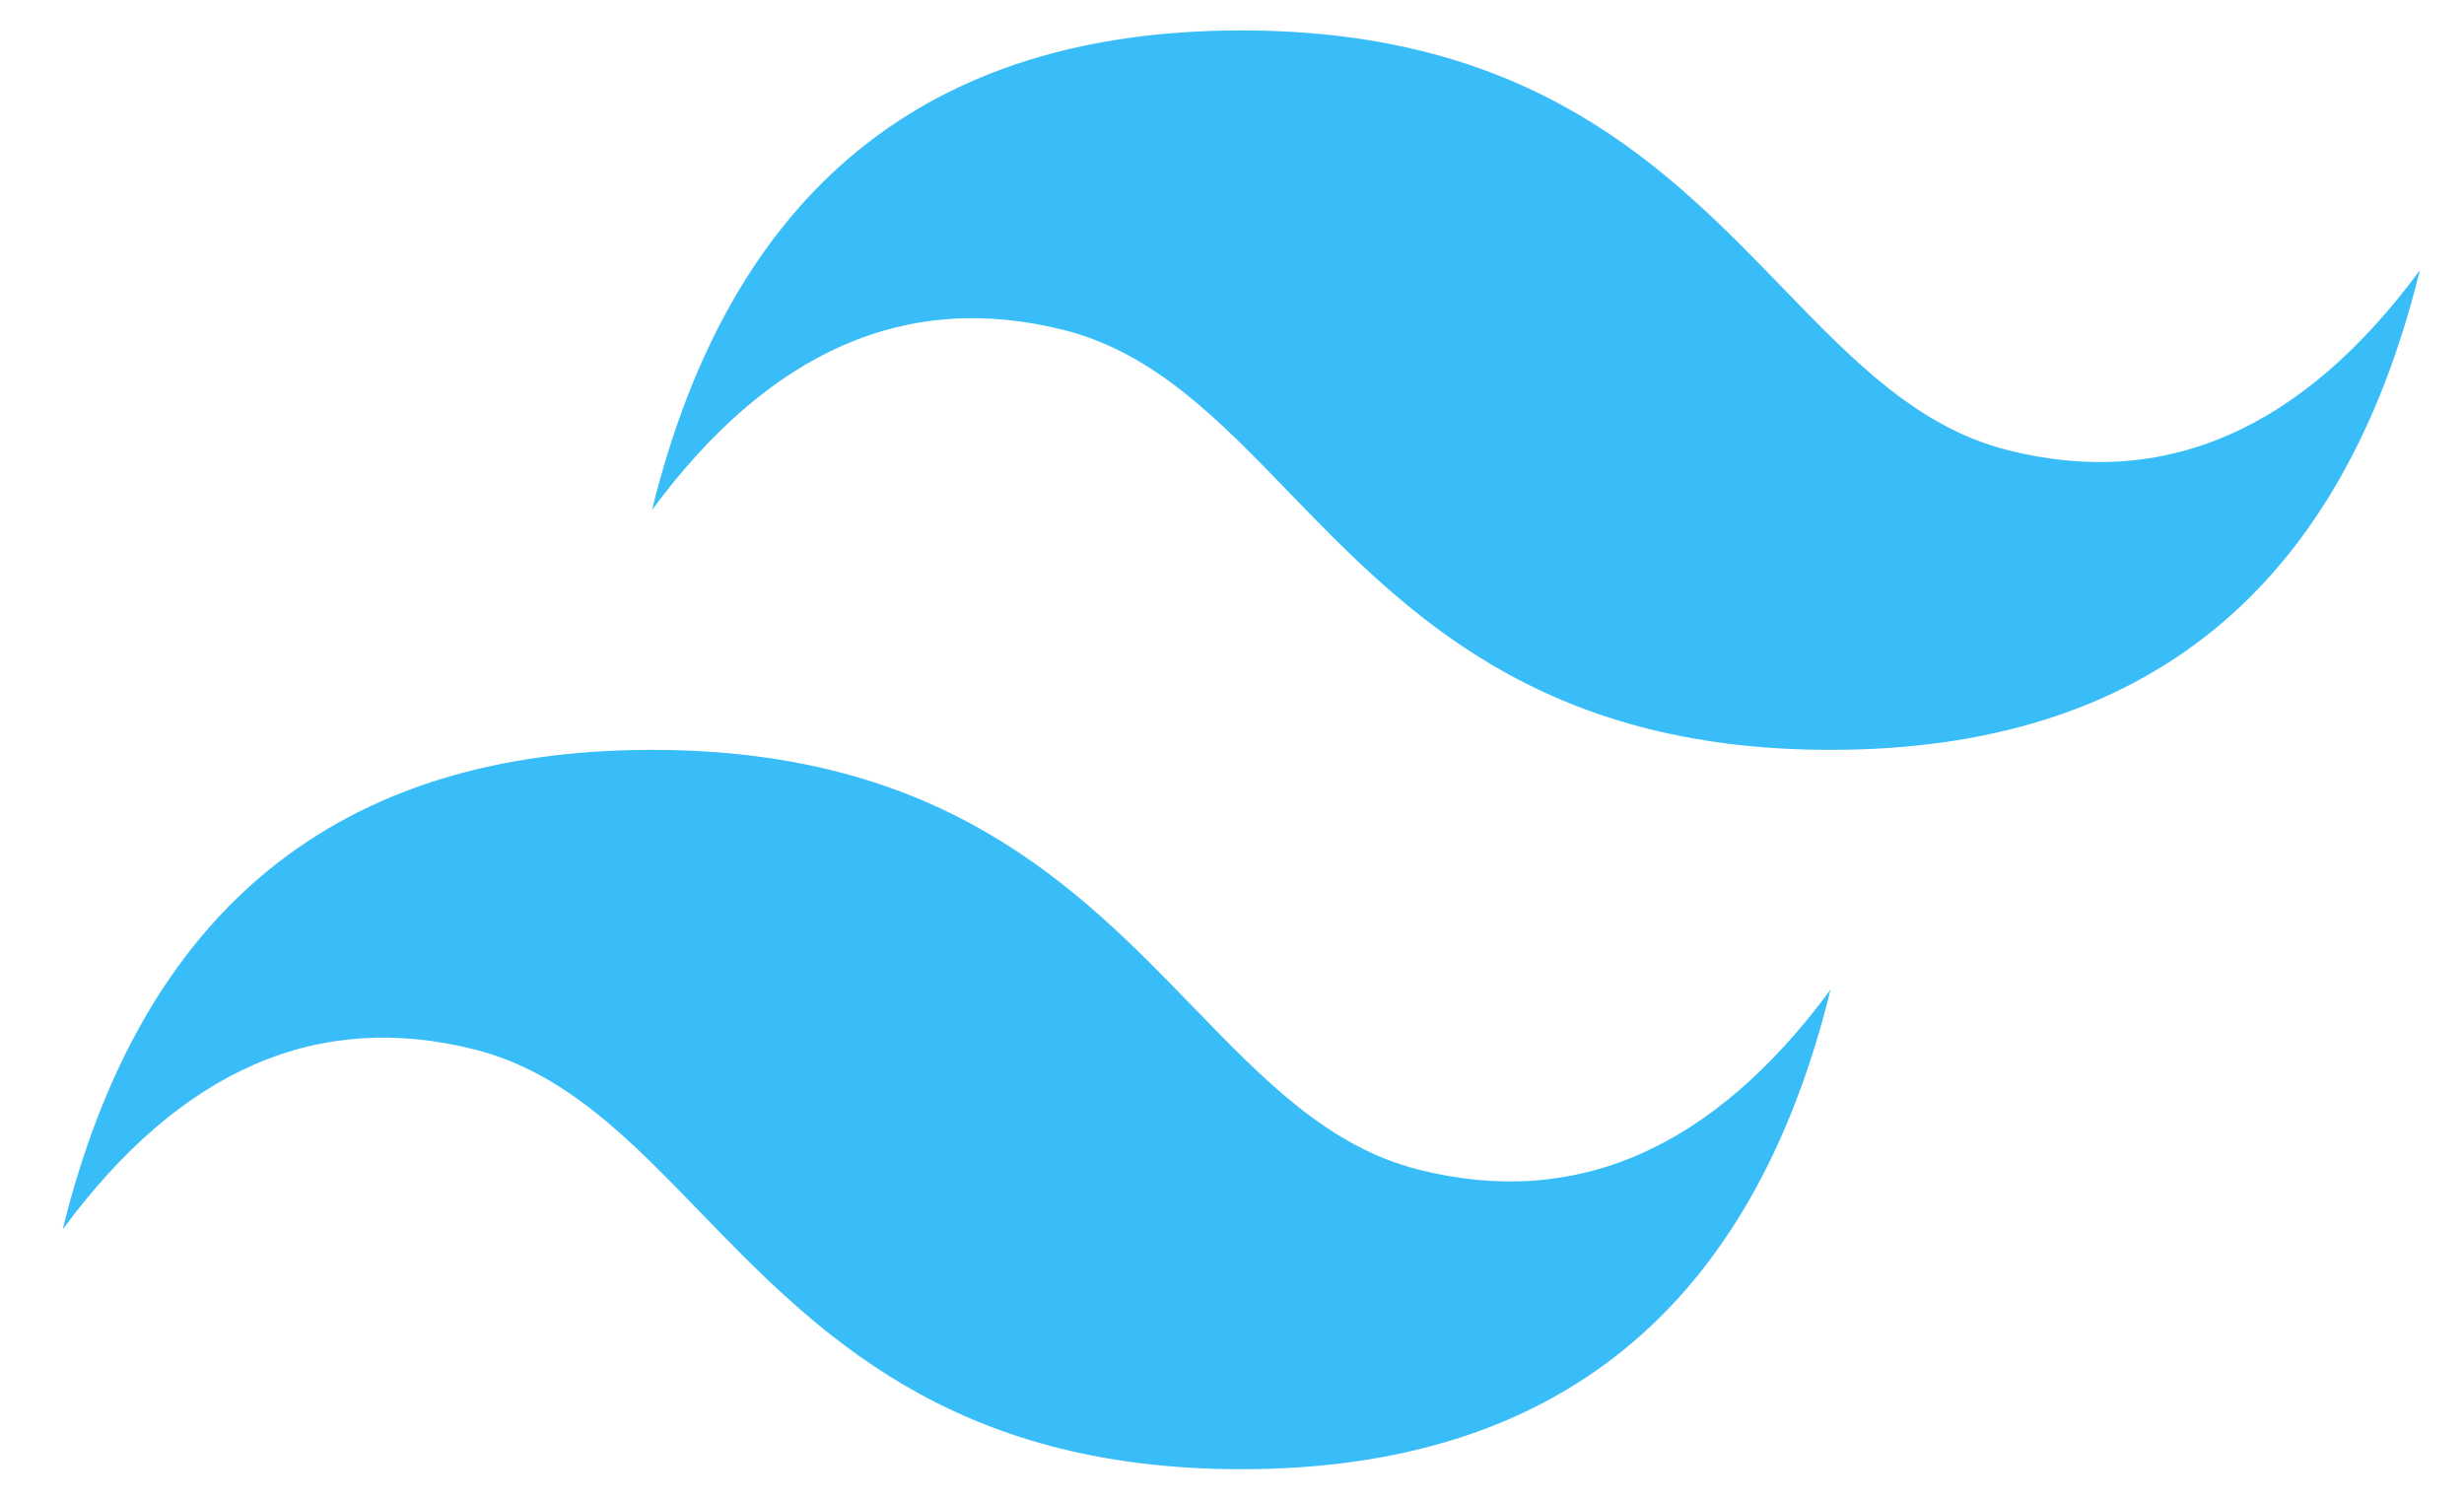
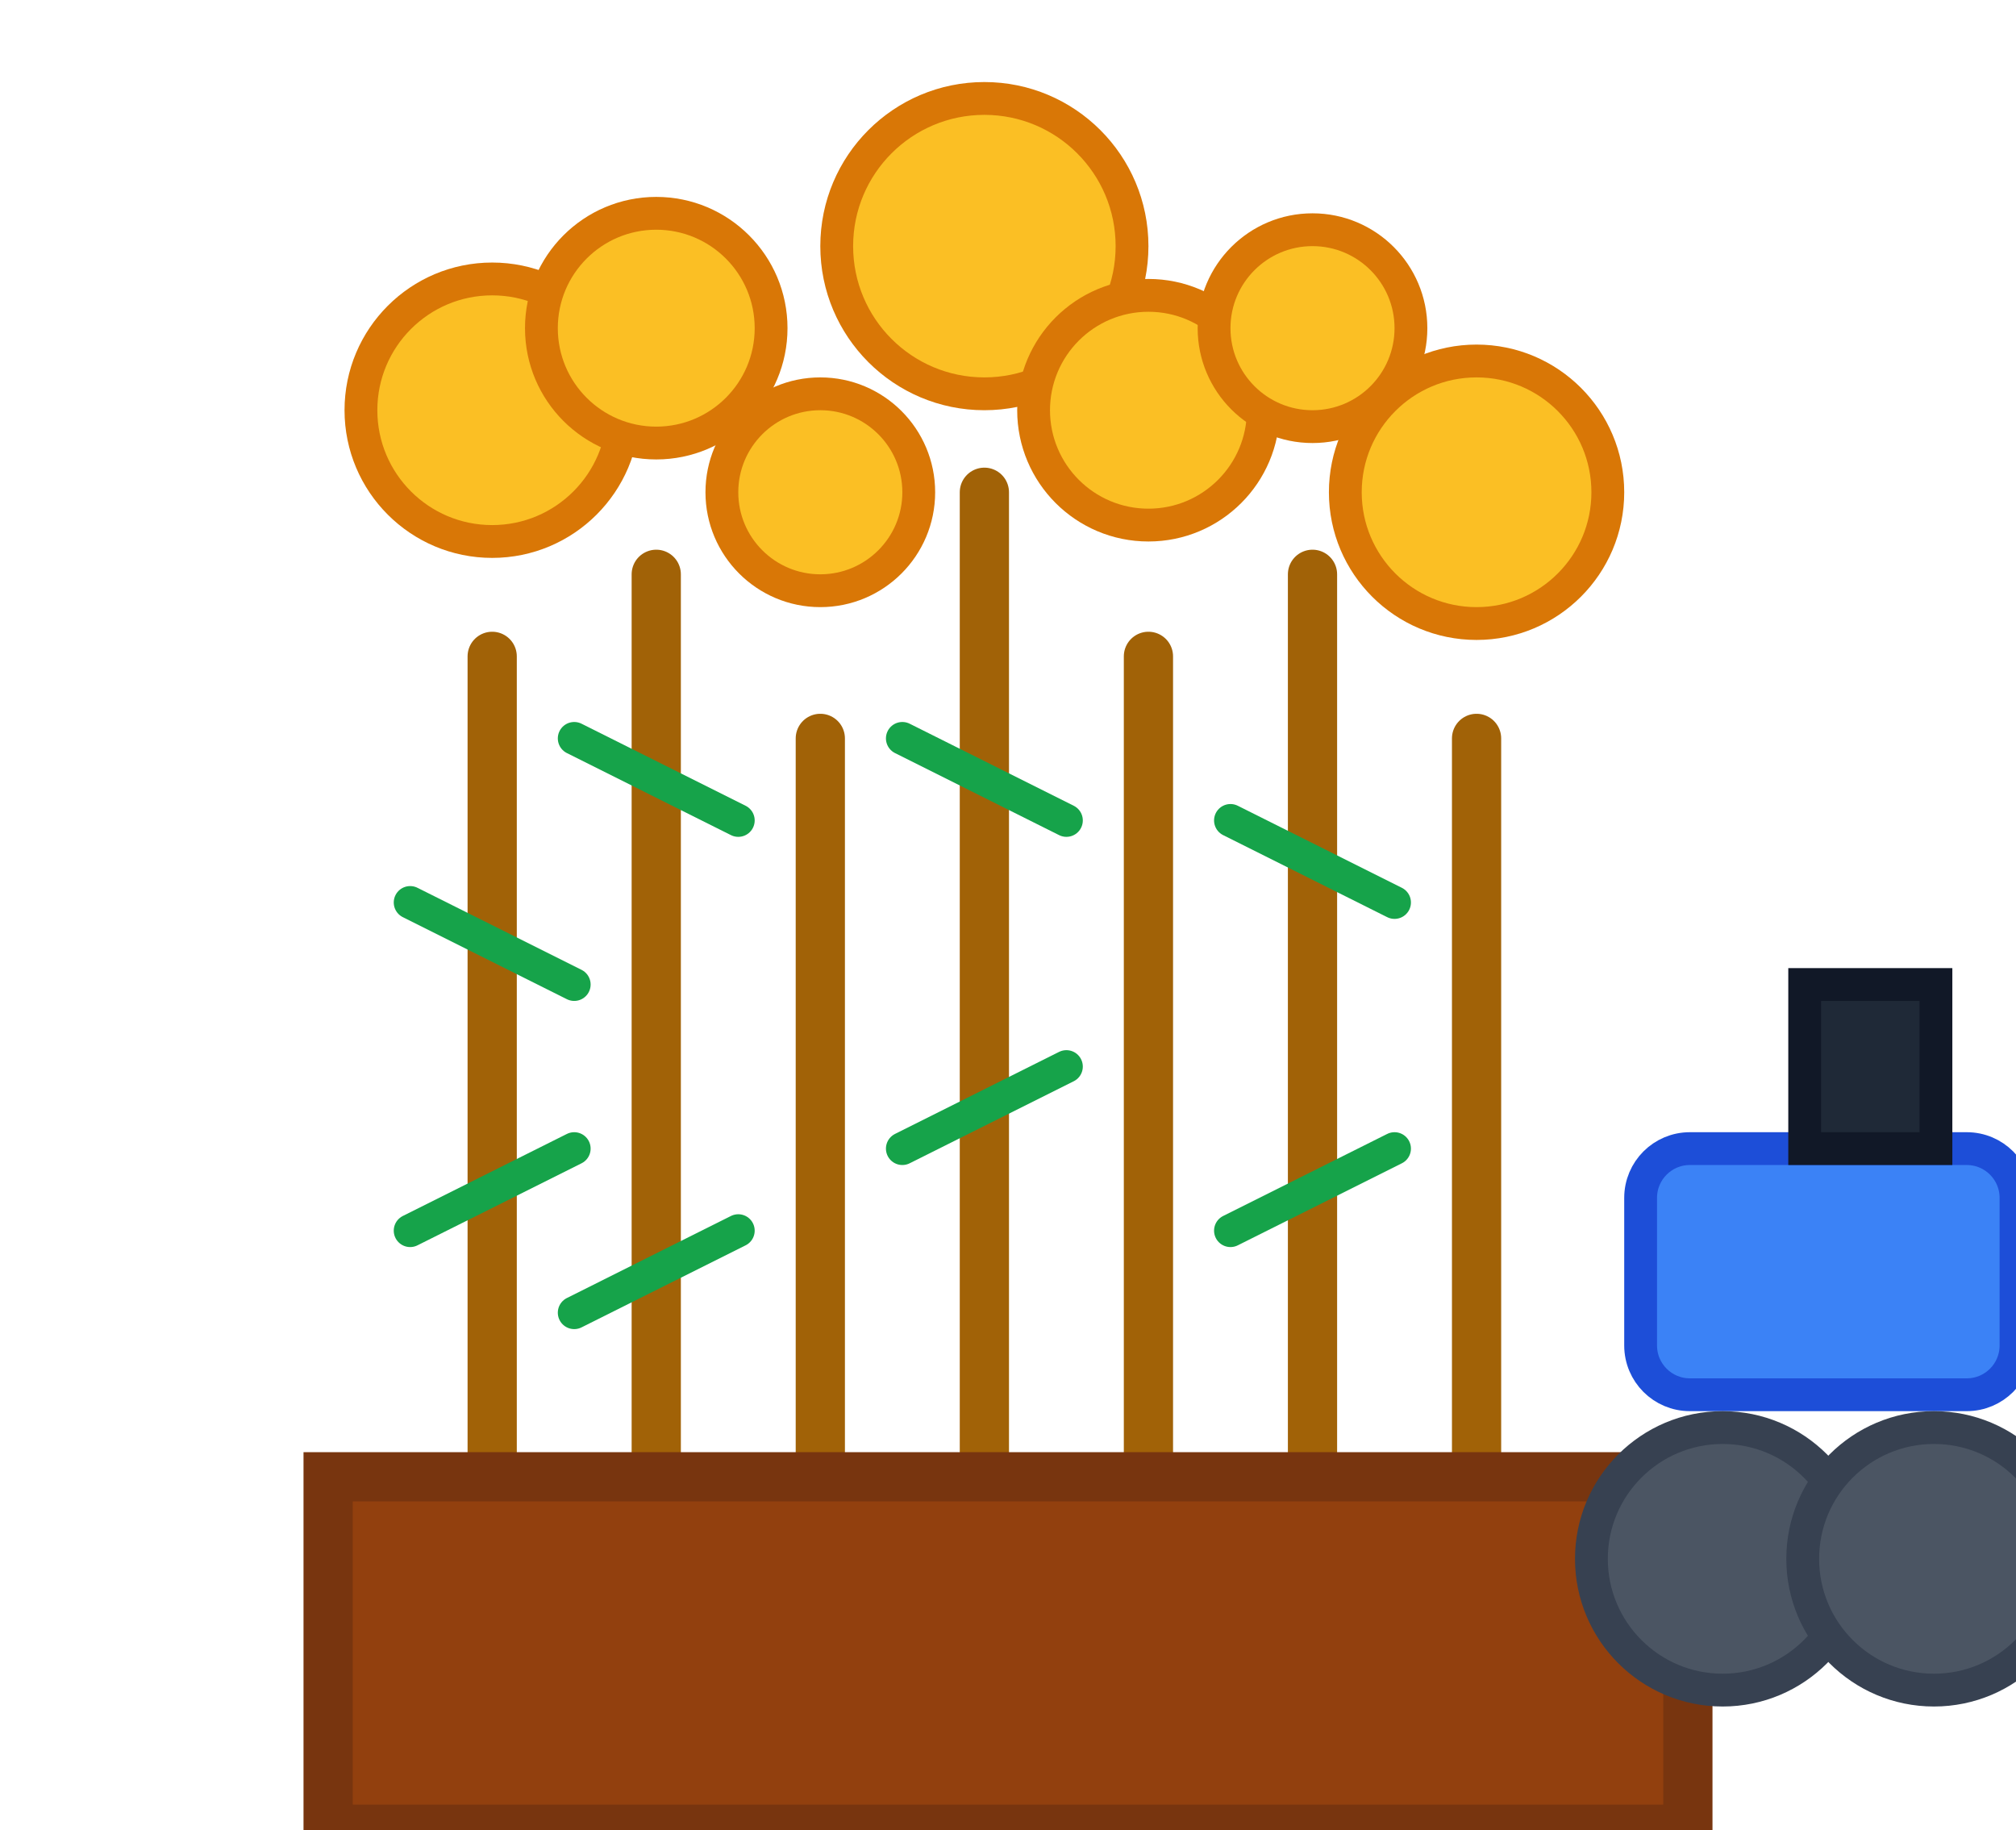
- <svg xmlns="http://www.w3.org/2000/svg" width="23" height="14" viewBox="0 0 23 14" fill="none">
-   <path fill-rule="evenodd" clip-rule="evenodd" d="M11.587 0.284C8.653 0.284 6.82 1.777 6.086 4.761C7.186 3.269 8.47 2.709 9.936 3.082C10.773 3.295 11.372 3.913 12.033 4.597C13.112 5.711 14.361 7 17.087 7C20.021 7 21.855 5.507 22.588 2.523C21.488 4.015 20.204 4.575 18.738 4.201C17.901 3.989 17.302 3.371 16.64 2.687C15.562 1.573 14.313 0.284 11.587 0.284ZM6.086 7C3.152 7 1.319 8.492 0.585 11.477C1.685 9.984 2.969 9.425 4.435 9.798C5.273 10.011 5.871 10.628 6.533 11.312C7.612 12.426 8.86 13.715 11.587 13.715C14.52 13.715 16.354 12.223 17.087 9.238C15.987 10.731 14.704 11.29 13.237 10.917C12.4 10.704 11.802 10.086 11.14 9.403C10.061 8.289 8.812 7 6.086 7Z" fill="#38BDF8" />
+ <svg xmlns="http://www.w3.org/2000/svg" width="122.88" height="111.48" viewBox="0 0 122.88 111.48" fill="none">
+   <path d="M30 90V40" stroke="#A16207" stroke-width="3" stroke-linecap="round" />
+   <path d="M40 90V35" stroke="#A16207" stroke-width="3" stroke-linecap="round" />
+   <path d="M50 90V45" stroke="#A16207" stroke-width="3" stroke-linecap="round" />
+   <path d="M60 90V30" stroke="#A16207" stroke-width="3" stroke-linecap="round" />
+   <path d="M70 90V40" stroke="#A16207" stroke-width="3" stroke-linecap="round" />
+   <path d="M80 90V35" stroke="#A16207" stroke-width="3" stroke-linecap="round" />
+   <path d="M90 90V45" stroke="#A16207" stroke-width="3" stroke-linecap="round" />
+   <circle cx="30" cy="25" r="8" fill="#FBBF24" stroke="#D97706" stroke-width="2" />
+   <circle cx="40" cy="20" r="7" fill="#FBBF24" stroke="#D97706" stroke-width="2" />
+   <circle cx="50" cy="30" r="6" fill="#FBBF24" stroke="#D97706" stroke-width="2" />
+   <circle cx="60" cy="15" r="9" fill="#FBBF24" stroke="#D97706" stroke-width="2" />
+   <circle cx="70" cy="25" r="7" fill="#FBBF24" stroke="#D97706" stroke-width="2" />
+   <circle cx="80" cy="20" r="6" fill="#FBBF24" stroke="#D97706" stroke-width="2" />
+   <circle cx="90" cy="30" r="8" fill="#FBBF24" stroke="#D97706" stroke-width="2" />
+   <rect x="20" y="90" width="82.88" height="21.48" fill="#92400E" stroke="#78350F" stroke-width="3" />
+   <rect x="100" y="70" width="22.88" height="15" fill="#3B82F6" stroke="#1D4ED8" stroke-width="2" rx="3" />
+   <circle cx="105" cy="95" r="8" fill="#4B5563" stroke="#374151" stroke-width="2" />
+   <circle cx="117.88" cy="95" r="8" fill="#4B5563" stroke="#374151" stroke-width="2" />
+   <rect x="110" y="60" width="8" height="10" fill="#1F2937" stroke="#111827" stroke-width="2" />
+   <path d="M35 60L25 55" stroke="#16A34A" stroke-width="2" stroke-linecap="round" />
+   <path d="M35 70L25 75" stroke="#16A34A" stroke-width="2" stroke-linecap="round" />
+   <path d="M45 50L35 45" stroke="#16A34A" stroke-width="2" stroke-linecap="round" />
+   <path d="M45 75L35 80" stroke="#16A34A" stroke-width="2" stroke-linecap="round" />
+   <path d="M65 50L55 45" stroke="#16A34A" stroke-width="2" stroke-linecap="round" />
+   <path d="M65 65L55 70" stroke="#16A34A" stroke-width="2" stroke-linecap="round" />
+   <path d="M85 55L75 50" stroke="#16A34A" stroke-width="2" stroke-linecap="round" />
+   <path d="M85 70L75 75" stroke="#16A34A" stroke-width="2" stroke-linecap="round" />
</svg>
